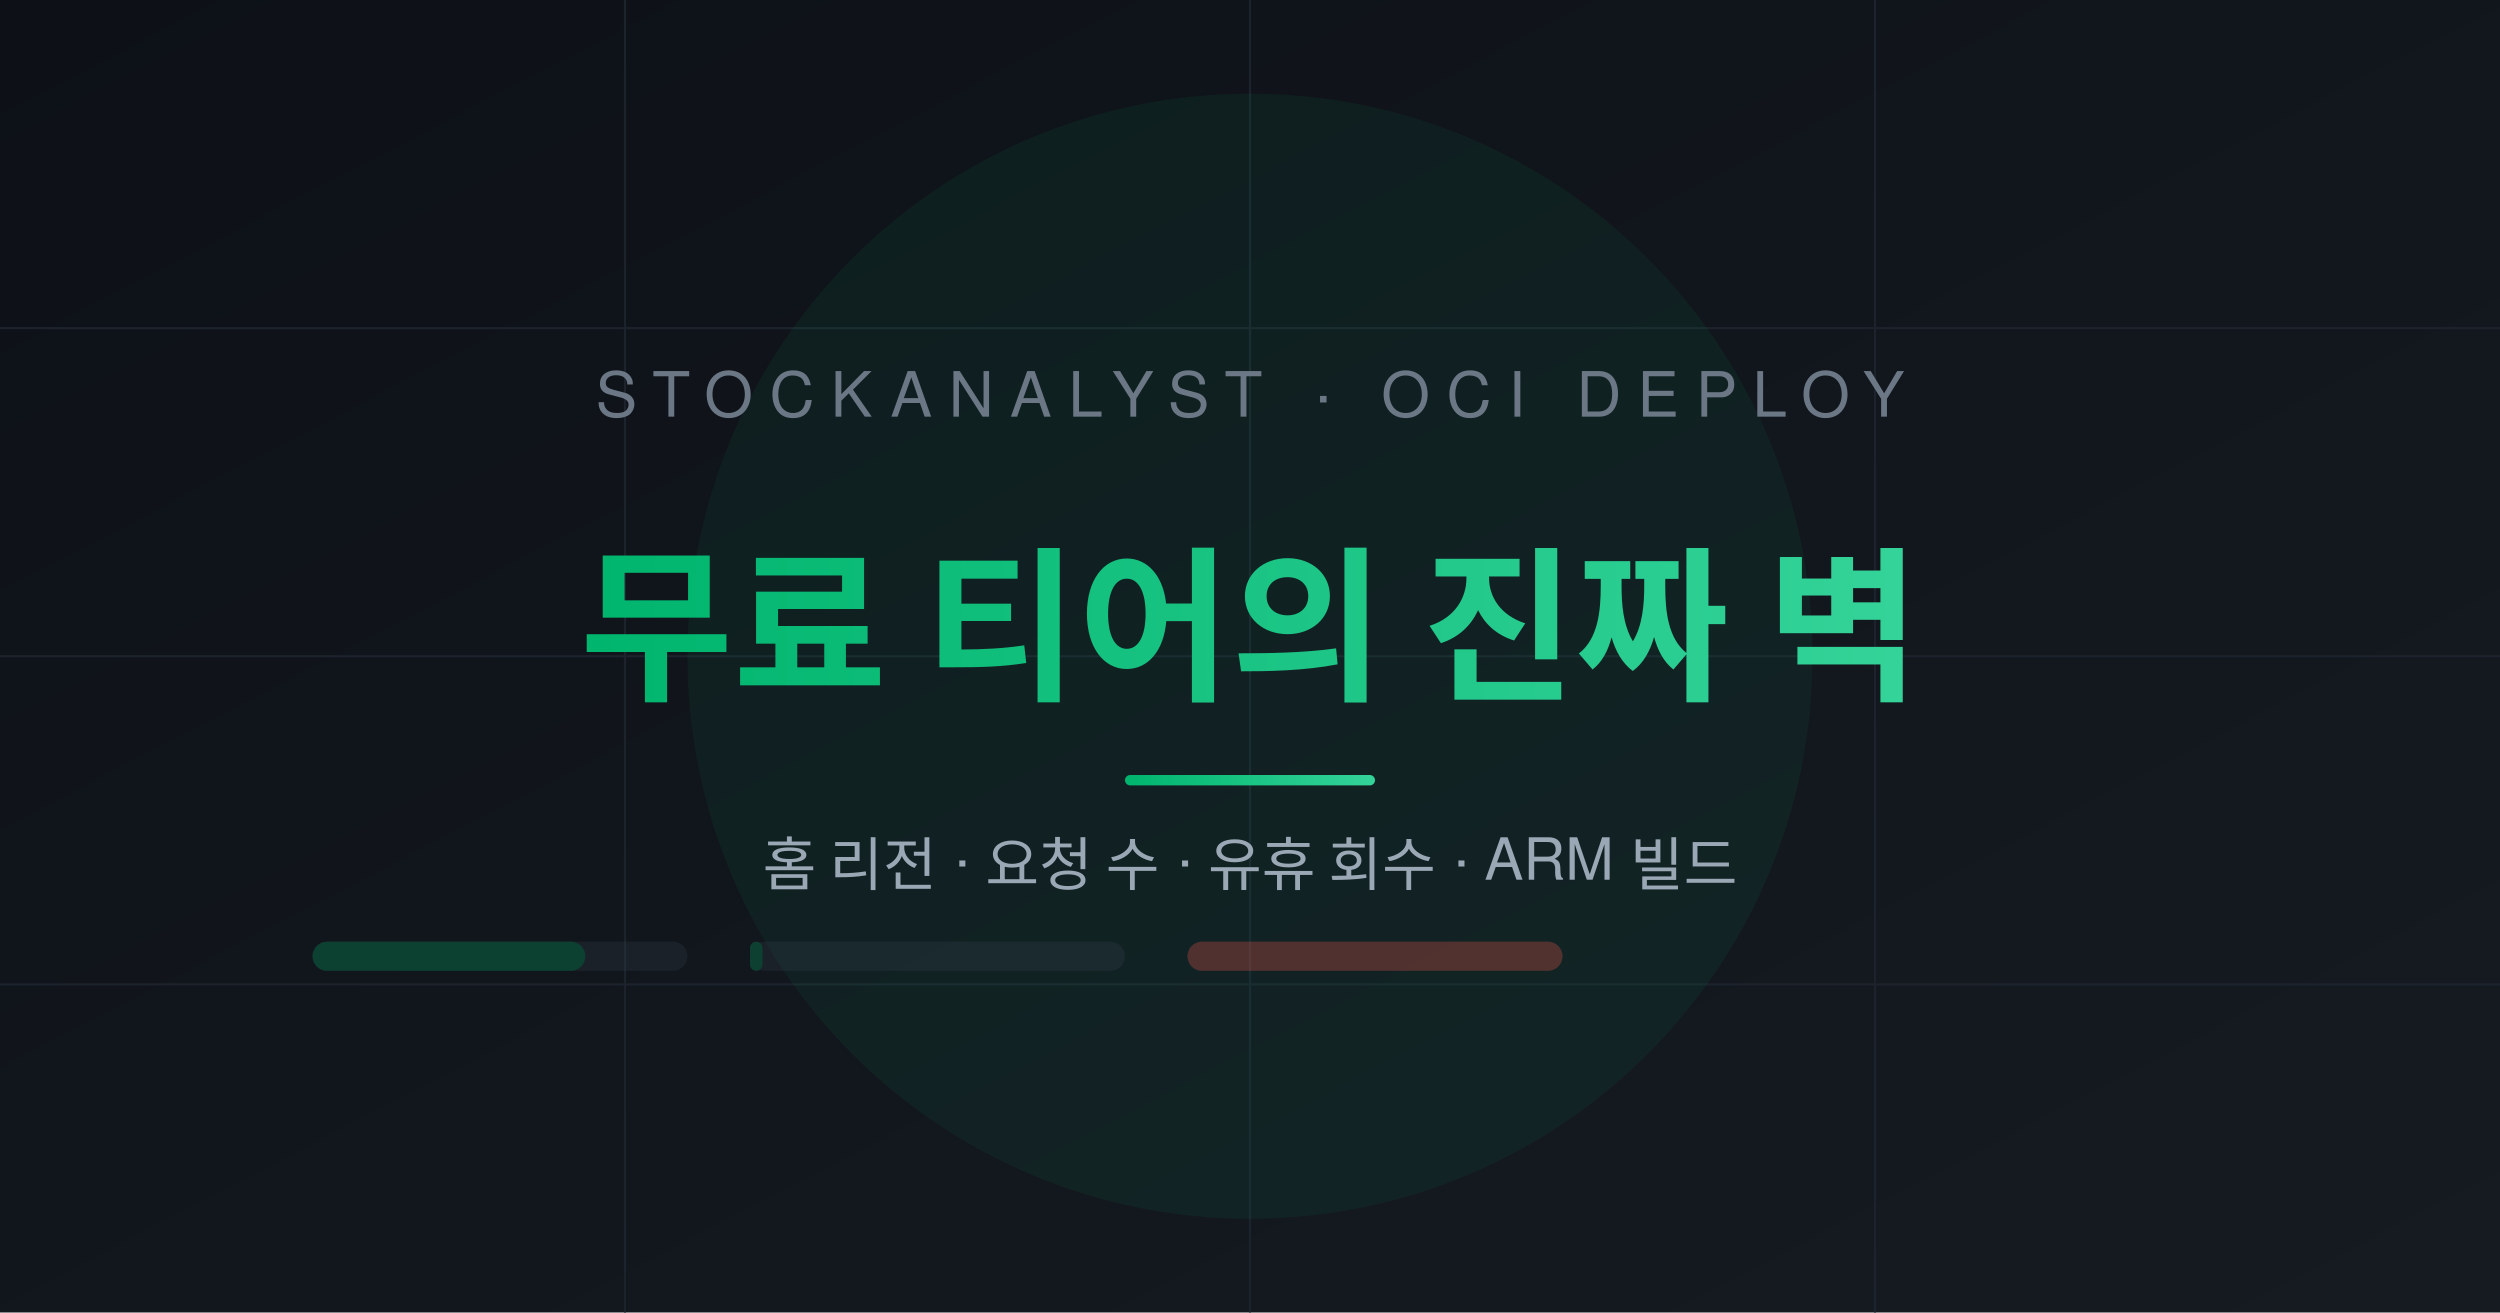
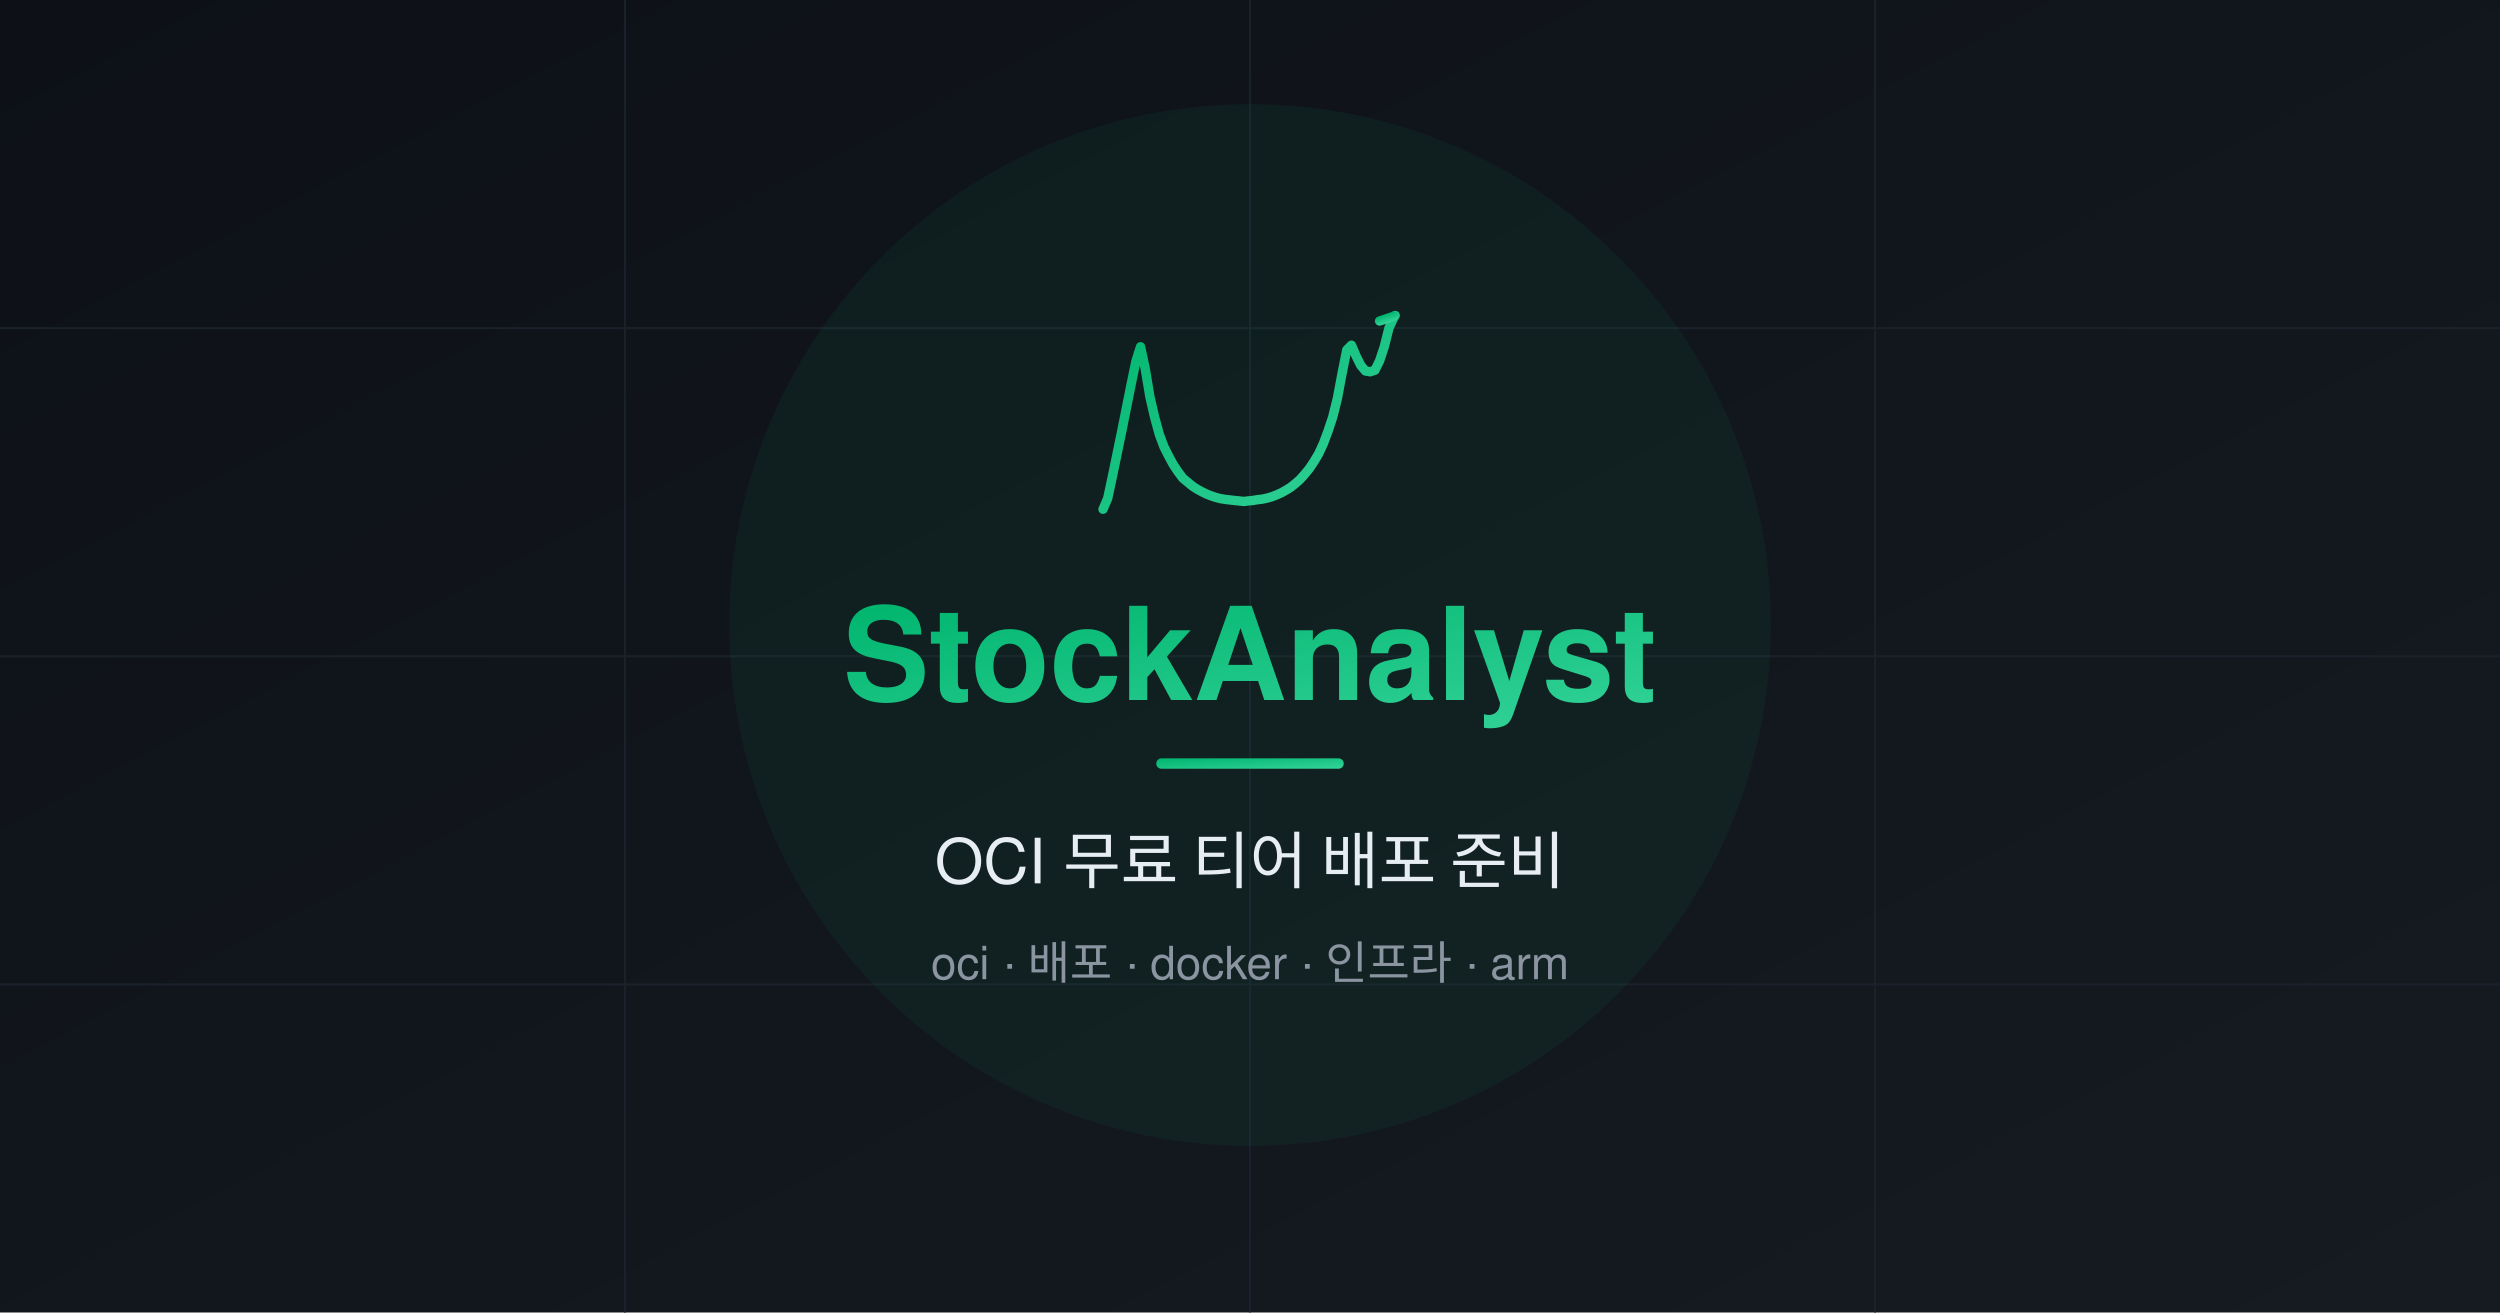
<svg xmlns="http://www.w3.org/2000/svg" viewBox="0 0 1200 630" width="1200" height="630">
  <defs>
    <linearGradient id="bg" x1="0" y1="0" x2="1" y2="1">
      <stop offset="0%" stop-color="#0d1117" />
      <stop offset="100%" stop-color="#161b22" />
    </linearGradient>
-     <linearGradient id="accent" x1="0" y1="0" x2="1" y2="0">
+     <linearGradient id="accent" x1="0" y1="0" x2="1" y2="1">
      <stop offset="0%" stop-color="#00b56e" />
      <stop offset="100%" stop-color="#34d399" />
    </linearGradient>
  </defs>
  <rect width="1200" height="630" fill="url(#bg)" />
-   <g stroke="#1c232c" stroke-width="1">
+   <g stroke="#1a212a" stroke-width="1">
    <path d="M0 157.5H1200M0 315H1200M0 472.5H1200M300 0V630M600 0V630M900 0V630" />
  </g>
-   <circle cx="600" cy="315" r="270" fill="#00a362" opacity="0.08" />
-   <g opacity="0.3">
-     <rect x="150" y="452" width="180" height="14" rx="7" fill="#2f3b46" />
-     <rect x="150" y="452" width="131" height="14" rx="7" fill="#00a362" />
-     <rect x="360" y="452" width="180" height="14" rx="7" fill="#2f3b46" />
-     <rect x="360" y="452" width="6" height="14" rx="3" fill="#00a362" />
-     <rect x="570" y="452" width="180" height="14" rx="7" fill="#2f3b46" />
-     <rect x="570" y="452" width="180" height="14" rx="7" fill="#e5534b" />
+   <circle cx="600" cy="300" r="250" fill="#00b56e" opacity="0.06" />
+   <g transform="translate(503.2,101.2) scale(0.375)">
+     <g fill="none" stroke="url(#accent)" stroke-width="12" stroke-linecap="round" stroke-linejoin="round">
+       <polyline points="70,382.0 76,368.0 82,340.0 88,311.0 94,282.0 100,252.0 106,222.0 112,193.0 118,174.0 124,202.0 130,238.0 136,264.0 142,286.0 148,302.0 154,314.0 160,325.0 166,334.0 172,342.0 178,347.0 184,352.0 190,356.0 196,359.3 202,362.3 208,364.7 214,366.7 220,368.3 226,369.3 232,370.0 238,370.7 244,371.3 250,372.0 256,371.3 262,370.7 268,369.7 274,369.0 280,367.7 286,366.0 292,363.7 298,361.0 304,357.7 310,354.0 316,349.3 322,344.0 328,337.3 334,330.0 340,321.0 346,311.0 352,298.0 358,282.0 364,264.0 370,240.0 376,208.0 382,178.0 388,172.0 394,186.0 400,198.0 406,205.0 412,206.0 418,204.0 424,192.0 430,174.0 436,150.0 442,137.0 444,134.0" />
+       <path d="M424 141 L442 135" />
+     </g>
  </g>
-   <text x="600" y="200" text-anchor="middle" font-family="Helvetica, Arial, sans-serif" font-size="30" fill="#6b7785" letter-spacing="8">STOCKANALYST · OCI DEPLOY</text>
-   <text x="600" y="330" text-anchor="middle" font-family="Helvetica, Arial, sans-serif" font-size="80" font-weight="bold" fill="url(#accent)">무료 티어의 진짜 벽</text>
-   <rect x="540" y="372" width="120" height="5" rx="2.5" fill="url(#accent)" />
-   <text x="600" y="425" text-anchor="middle" font-family="Helvetica, Arial, sans-serif" font-size="28" fill="#9aa7b4">홈 리전 · 요청 수 · 유휴 회수 · ARM 빌드</text>
+   <text x="600" y="336" text-anchor="middle" font-family="'Helvetica Neue', Helvetica, Arial, 'Apple SD Gothic Neo', 'Malgun Gothic', sans-serif" font-size="62" font-weight="bold" fill="url(#accent)">StockAnalyst</text>
+   <rect x="555" y="364" width="90" height="5" rx="2.5" fill="url(#accent)" />
+   <text x="600" y="424" text-anchor="middle" font-family="'Helvetica Neue', Helvetica, Arial, 'Apple SD Gothic Neo', 'Malgun Gothic', sans-serif" font-size="30" fill="#e6edf3">OCI 무료 티어 배포 준비</text>
+   <text x="600" y="470" text-anchor="middle" font-family="'Helvetica Neue', Helvetica, Arial, 'Apple SD Gothic Neo', 'Malgun Gothic', sans-serif" font-size="22" fill="#8b95a1">oci · 배포 · docker · 인프라 · arm</text>
</svg>
